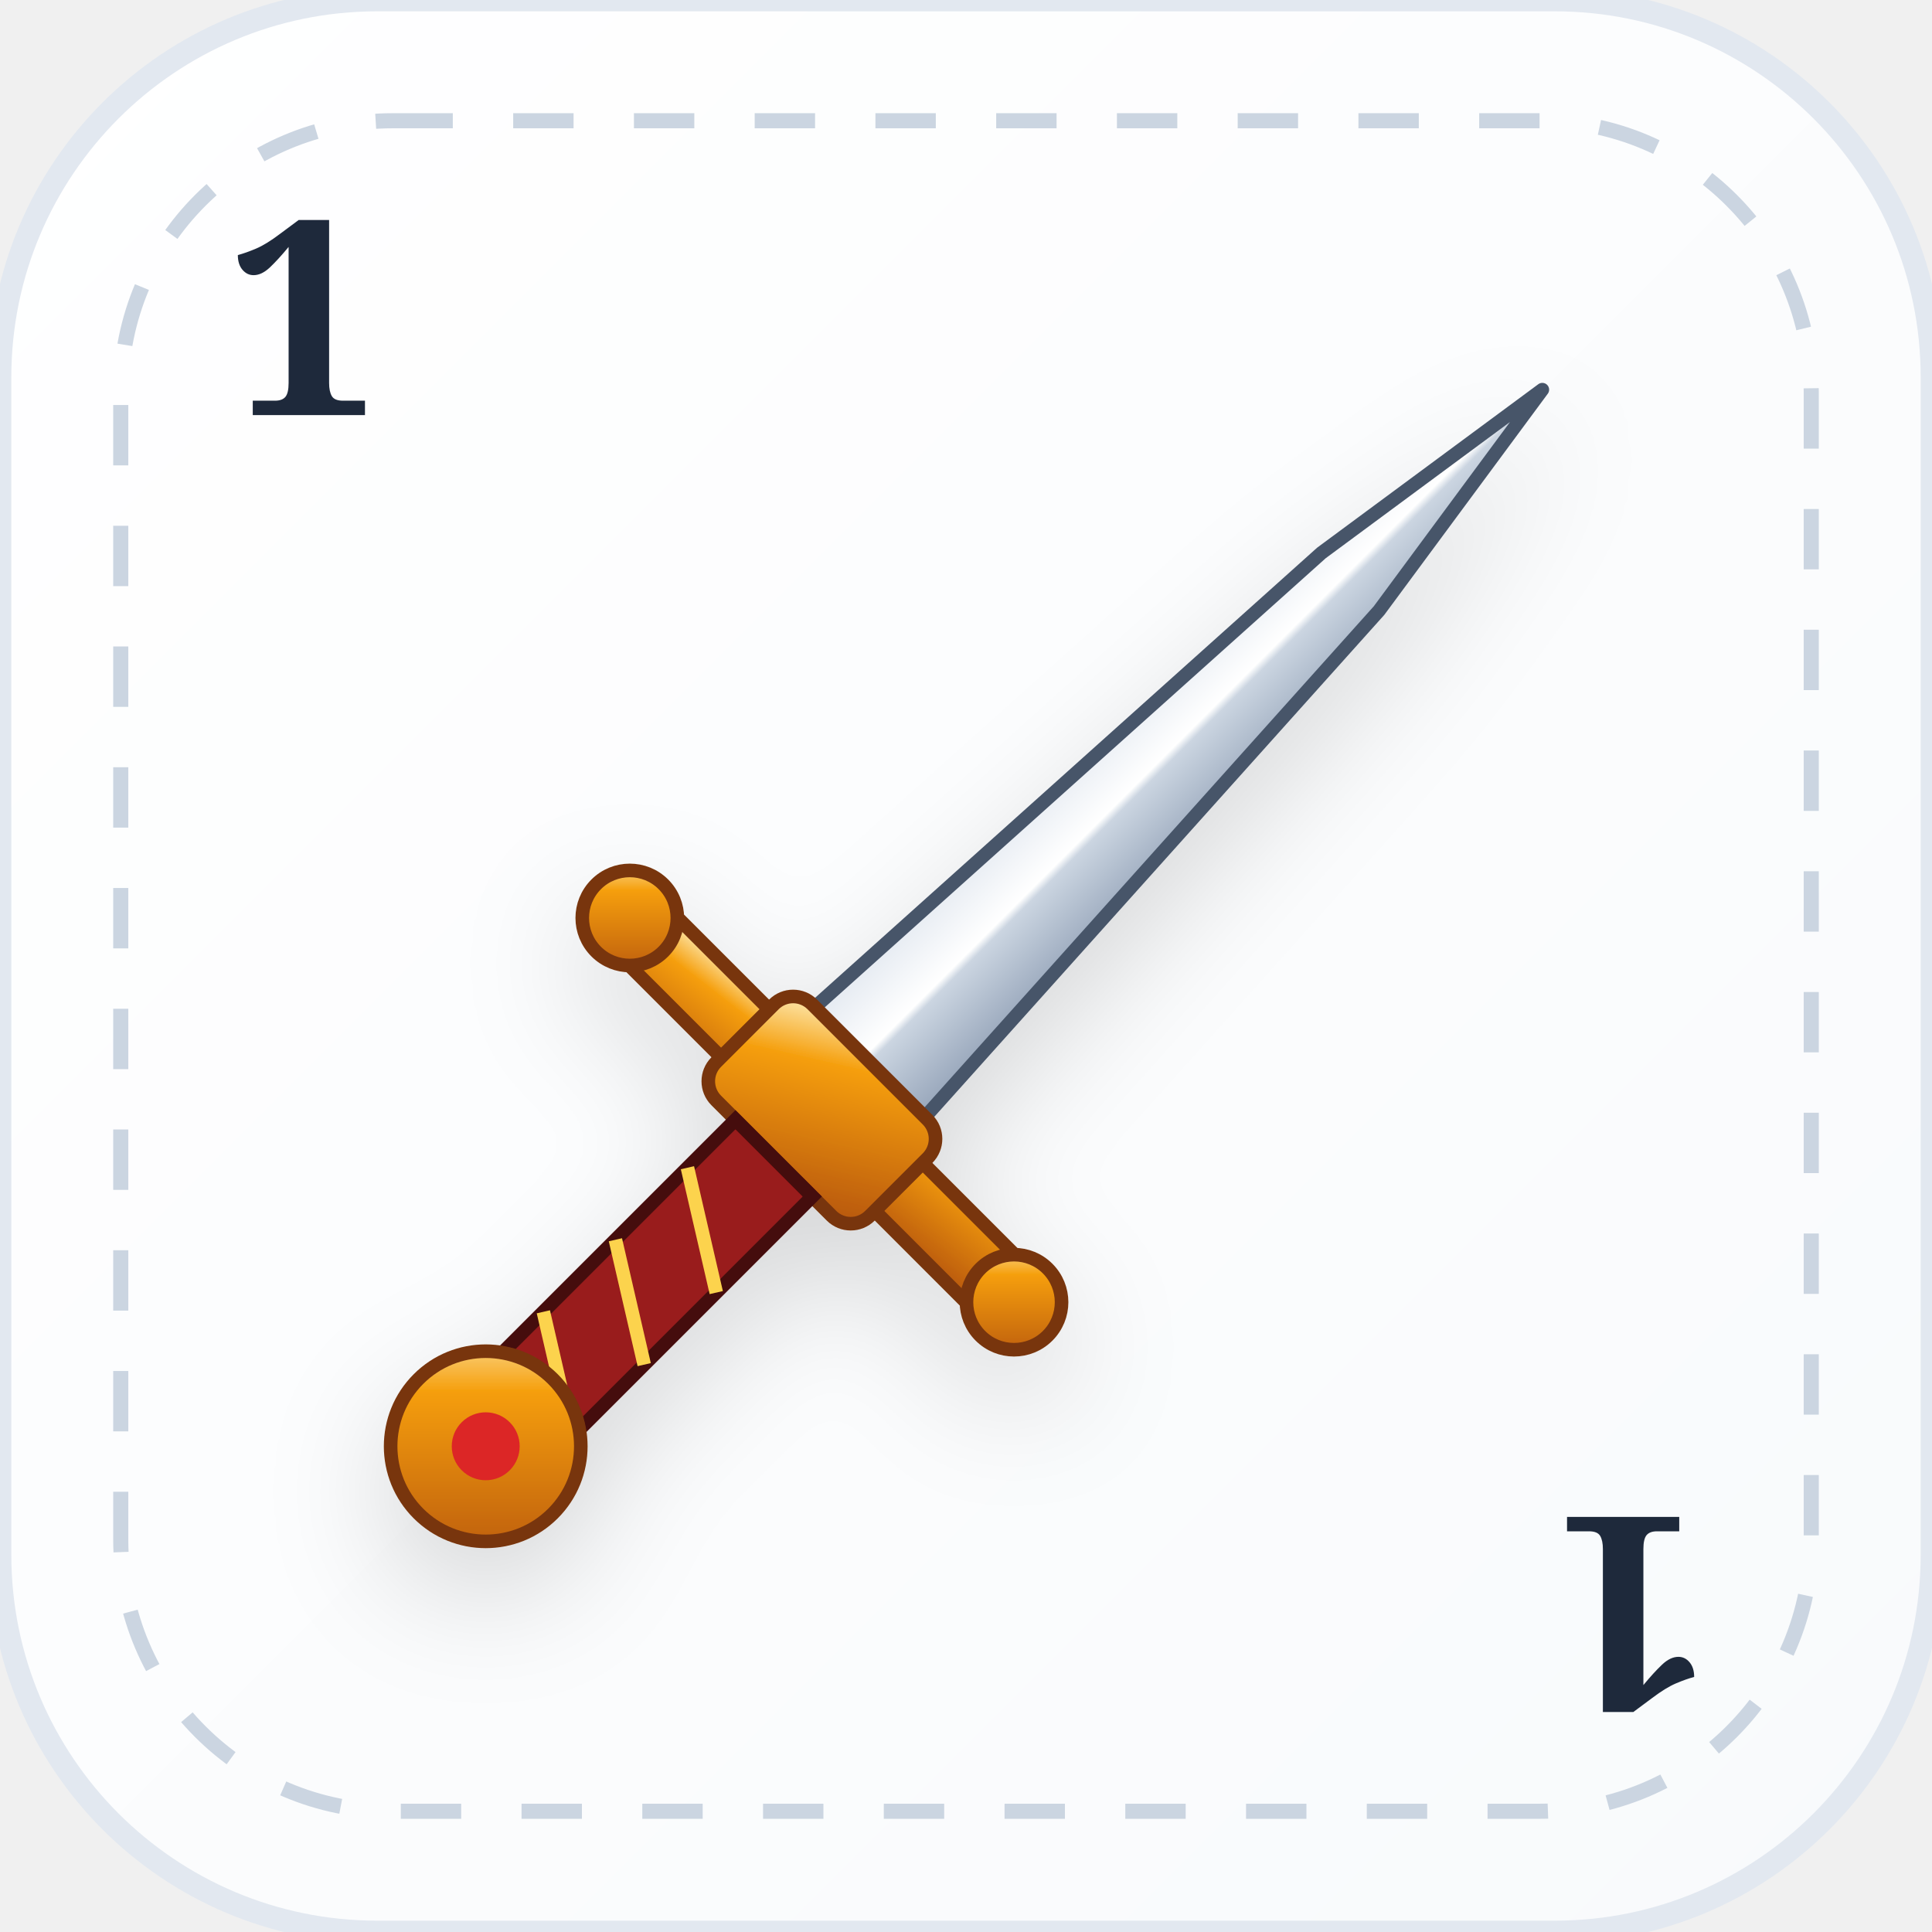
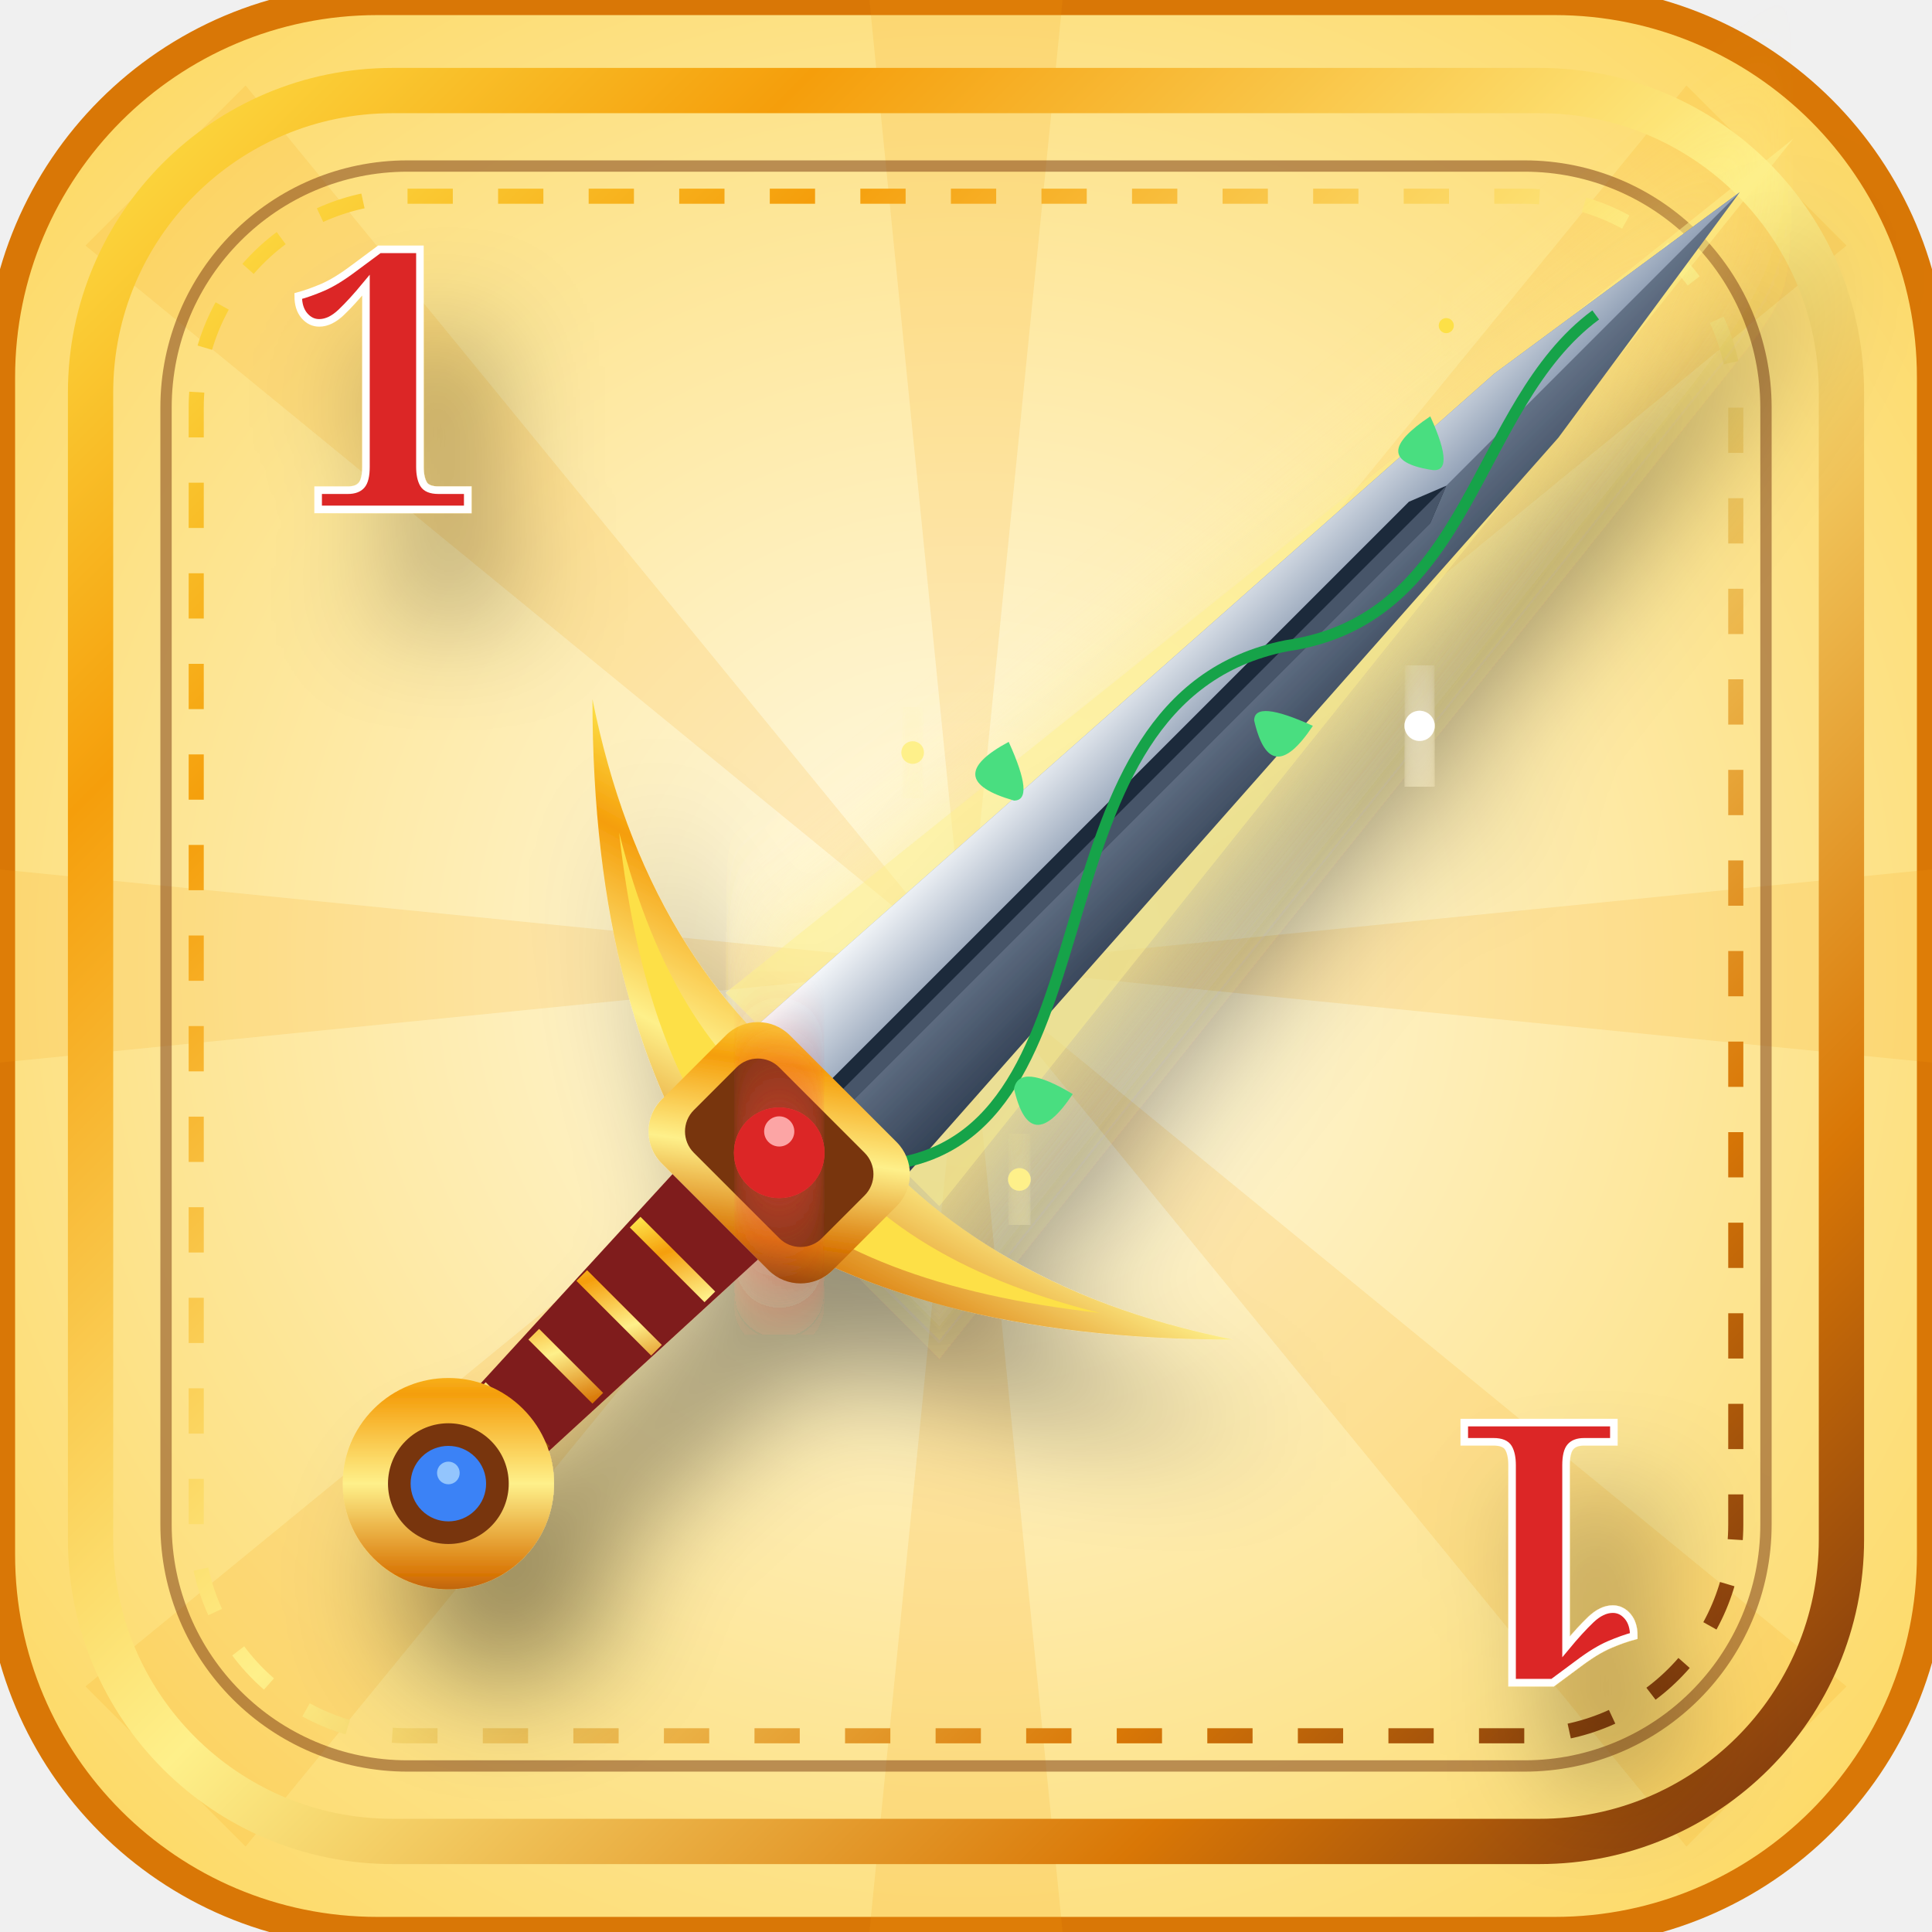
<svg xmlns="http://www.w3.org/2000/svg" viewBox="0 0 512 512">
  <defs>
-     <linearGradient id="cardBg" x1="0%" y1="0%" x2="100%" y2="100%">
-       <stop offset="0%" stop-color="#ffffff" />
-       <stop offset="100%" stop-color="#f8fafc" />
+     <radialGradient id="cardBg" cx="50%" cy="50%" r="75%">
+       <stop offset="0%" stop-color="#fffbeb" />
+       <stop offset="100%" stop-color="#fcd34d" />
+     </radialGradient>
+     <linearGradient id="goldOrnate" x1="0%" y1="0%" x2="100%" y2="100%">
+       <stop offset="0%" stop-color="#fde047" />
+       <stop offset="20%" stop-color="#f59e0b" />
+       <stop offset="50%" stop-color="#fef08a" />
+       <stop offset="80%" stop-color="#d97706" />
+       <stop offset="100%" stop-color="#78350f" />
    </linearGradient>
-     <linearGradient id="bladeGrad" x1="0%" y1="0%" x2="100%" y2="0%">
-       <stop offset="0%" stop-color="#e2e8f0" />
-       <stop offset="45%" stop-color="#ffffff" />
-       <stop offset="50%" stop-color="#cbd5e1" />
+     <linearGradient id="steelRight" x1="0%" y1="0%" x2="100%" y2="0%">
+       <stop offset="0%" stop-color="#94a3b8" />
+       <stop offset="100%" stop-color="#334155" />
+     </linearGradient>
+     <linearGradient id="steelLeft" x1="0%" y1="0%" x2="100%" y2="0%">
+       <stop offset="0%" stop-color="#f8fafc" />
      <stop offset="100%" stop-color="#94a3b8" />
    </linearGradient>
-     <linearGradient id="goldGrad" x1="0%" y1="0%" x2="100%" y2="100%">
-       <stop offset="0%" stop-color="#fef3c7" />
-       <stop offset="30%" stop-color="#f59e0b" />
-       <stop offset="100%" stop-color="#b45309" />
-     </linearGradient>
-     <filter id="shadow">
-       <feDropShadow dx="0" dy="12" stdDeviation="16" flood-color="#000000" flood-opacity="0.15" />
+     <filter id="shadow" x="-50%" y="-50%" width="200%" height="200%">
+       <feDropShadow dx="15" dy="25" stdDeviation="15" flood-color="#000000" flood-opacity="0.4" />
+     </filter>
+     <filter id="glow" x="-50%" y="-50%" width="200%" height="200%">
+       <feGaussianBlur stdDeviation="6" result="blur" />
+       <feComposite in="SourceGraphic" in2="blur" operator="over" />
    </filter>
  </defs>
-   <rect width="512" height="512" rx="100" fill="url(#cardBg)" stroke="#e2e8f0" stroke-width="6" />
-   <rect x="32" y="32" width="448" height="448" rx="72" fill="none" stroke="#cbd5e1" stroke-width="4" stroke-dasharray="16 16" />
-   <g fill="#1e293b" font-family="Georgia, serif" font-weight="bold" font-size="72">
-     <text x="60" y="110">1</text>
-     <text x="452" y="402" transform="rotate(180 452 402)">1</text>
+   <rect width="512" height="512" rx="100" fill="url(#cardBg)" stroke="#d97706" stroke-width="8" />
+   <g transform="translate(256,256)">
+     <g fill="#f59e0b" opacity="0.15">
+       <path d="M-30,-300 L30,-300 L0,0 Z" />
+       <path d="M-30,-300 L30,-300 L0,0 Z" transform="rotate(45)" />
+       <path d="M-30,-300 L30,-300 L0,0 Z" transform="rotate(90)" />
+       <path d="M-30,-300 L30,-300 L0,0 Z" transform="rotate(135)" />
+       <path d="M-30,-300 L30,-300 L0,0 Z" transform="rotate(180)" />
+       <path d="M-30,-300 L30,-300 L0,0 Z" transform="rotate(225)" />
+       <path d="M-30,-300 L30,-300 L0,0 Z" transform="rotate(270)" />
+       <path d="M-30,-300 L30,-300 L0,0 Z" transform="rotate(315)" />
+     </g>
+   </g>
+   <rect x="24" y="24" width="464" height="464" rx="80" fill="none" stroke="url(#goldOrnate)" stroke-width="12" />
+   <rect x="44" y="44" width="424" height="424" rx="64" fill="none" stroke="#78350f" stroke-width="3" opacity="0.5" />
+   <rect x="52" y="52" width="408" height="408" rx="56" fill="none" stroke="url(#goldOrnate)" stroke-width="4" stroke-dasharray="12 12" />
+   <g font-family="Georgia, serif" font-weight="900" font-size="96" filter="url(#shadow)">
+     <text x="75" y="135" fill="#dc2626">1</text>
+     <text x="75" y="135" fill="none" stroke="#fff" stroke-width="2">1</text>
+     <text x="437" y="377" fill="#dc2626" transform="rotate(180 437 377)">1</text>
+     <text x="437" y="377" fill="none" stroke="#fff" stroke-width="2" transform="rotate(180 437 377)">1</text>
  </g>
  <g transform="translate(256, 256)" filter="url(#shadow)">
-     <g transform="scale(1.8) rotate(45) translate(0, 50)">
-       <path d="M-12,-20 L-6,-130 L0,-170 L6,-130 L12,-20 Z" fill="url(#bladeGrad)" stroke="#475569" stroke-width="2" stroke-linejoin="round" />
-       <rect x="-40" y="-25" width="80" height="10" rx="4" fill="url(#goldGrad)" stroke="#78350f" stroke-width="2" />
-       <circle cx="-40" cy="-20" r="7" fill="url(#goldGrad)" stroke="#78350f" stroke-width="2" />
-       <circle cx="40" cy="-20" r="7" fill="url(#goldGrad)" stroke="#78350f" stroke-width="2" />
-       <rect x="-16" y="-30" width="32" height="20" rx="4" fill="url(#goldGrad)" stroke="#78350f" stroke-width="2" />
-       <rect x="-8" y="-10" width="16" height="55" fill="#991b1b" stroke="#450a0a" stroke-width="2" />
-       <line x1="-8" y1="0" x2="8" y2="10" stroke="#fcd34d" stroke-width="2" />
-       <line x1="-8" y1="15" x2="8" y2="25" stroke="#fcd34d" stroke-width="2" />
-       <line x1="-8" y1="30" x2="8" y2="40" stroke="#fcd34d" stroke-width="2" />
-       <circle cx="0" cy="50" r="14" fill="url(#goldGrad)" stroke="#78350f" stroke-width="2" />
-       <circle cx="0" cy="50" r="5" fill="#dc2626" />
+     <g transform="scale(2) rotate(45) translate(0, 45)">
+       <path d="M-20,-20 L0,-200 L20,-20 Z" fill="#fef08a" filter="url(#glow)" opacity="0.6" />
+       <path d="M-14,-20 L-6,-150 L0,-190 L6,-150 L14,-20 Z" fill="url(#steelRight)" />
+       <path d="M-14,-20 L-6,-150 L0,-190 L0,-20 Z" fill="url(#steelLeft)" />
+       <path d="M-2,-20 L-2,-130 L0,-135 L2,-130 L2,-20 Z" fill="#1e293b" />
+       <path d="M0,-20 L0,-135 L2,-130 L2,-20 Z" fill="#475569" />
+       <path d="M12,-20 C30,-45 -20,-75 0,-105 C15,-125 -5,-145 -2,-165" fill="none" stroke="#16a34a" stroke-width="1.5" />
+       <path d="M16,-38 Q24,-33 22,-43 Q14,-41 16,-38 Z" fill="#4ade80" />
+       <path d="M-11,-65 Q-20,-60 -17,-70 Q-9,-67 -11,-65 Z" fill="#4ade80" />
+       <path d="M4,-95 Q12,-90 10,-100 Q2,-97 4,-95 Z" fill="#4ade80" />
+       <path d="M-3,-135 Q-10,-130 -8,-140 Q0,-137 -3,-135 Z" fill="#4ade80" />
+       <circle cx="-25" cy="-60" r="1.5" fill="#fef08a" filter="url(#glow)" />
+       <circle cx="20" cy="-110" r="2" fill="#fff" filter="url(#glow)" />
+       <circle cx="-15" cy="-150" r="1" fill="#fde047" filter="url(#glow)" />
+       <circle cx="25" cy="-30" r="1.5" fill="#fef08a" filter="url(#glow)" />
+       <path d="M-60,-35 Q-30,-15 0,-20 Q30,-15 60,-35 Q30,-5 0,0 Q-30,-5 -60,-35 Z" fill="url(#goldOrnate)" />
+       <path d="M-45,-25 Q-20,-10 0,-15 Q20,-10 45,-25 Q20,-5 0,-5 Q-20,-5 -45,-25 Z" fill="#fde047" />
+       <rect x="-16" y="-22" width="32" height="24" rx="6" fill="url(#goldOrnate)" />
+       <rect x="-12" y="-18" width="24" height="16" rx="4" fill="#78350f" />
+       <circle cx="0" cy="-10" r="6" fill="#ef4444" filter="url(#glow)" />
+       <circle cx="0" cy="-10" r="6" fill="#dc2626" />
+       <circle cx="-2" cy="-12" r="2" fill="#fca5a5" />
+       <path d="M-8,2 L8,2 L6,48 L-6,48 Z" fill="#7f1d1d" />
+       <path d="M-7,10 L7,10 M-7,20 L7,20 M-6,30 L6,30 M-6,40 L6,40" stroke="url(#goldOrnate)" stroke-width="2" />
+       <circle cx="0" cy="52" r="14" fill="url(#goldOrnate)" />
+       <circle cx="0" cy="52" r="8" fill="#78350f" />
+       <circle cx="0" cy="52" r="5" fill="#3b82f6" />
+       <circle cx="-1" cy="51" r="1.5" fill="#93c5fd" />
    </g>
  </g>
</svg>
